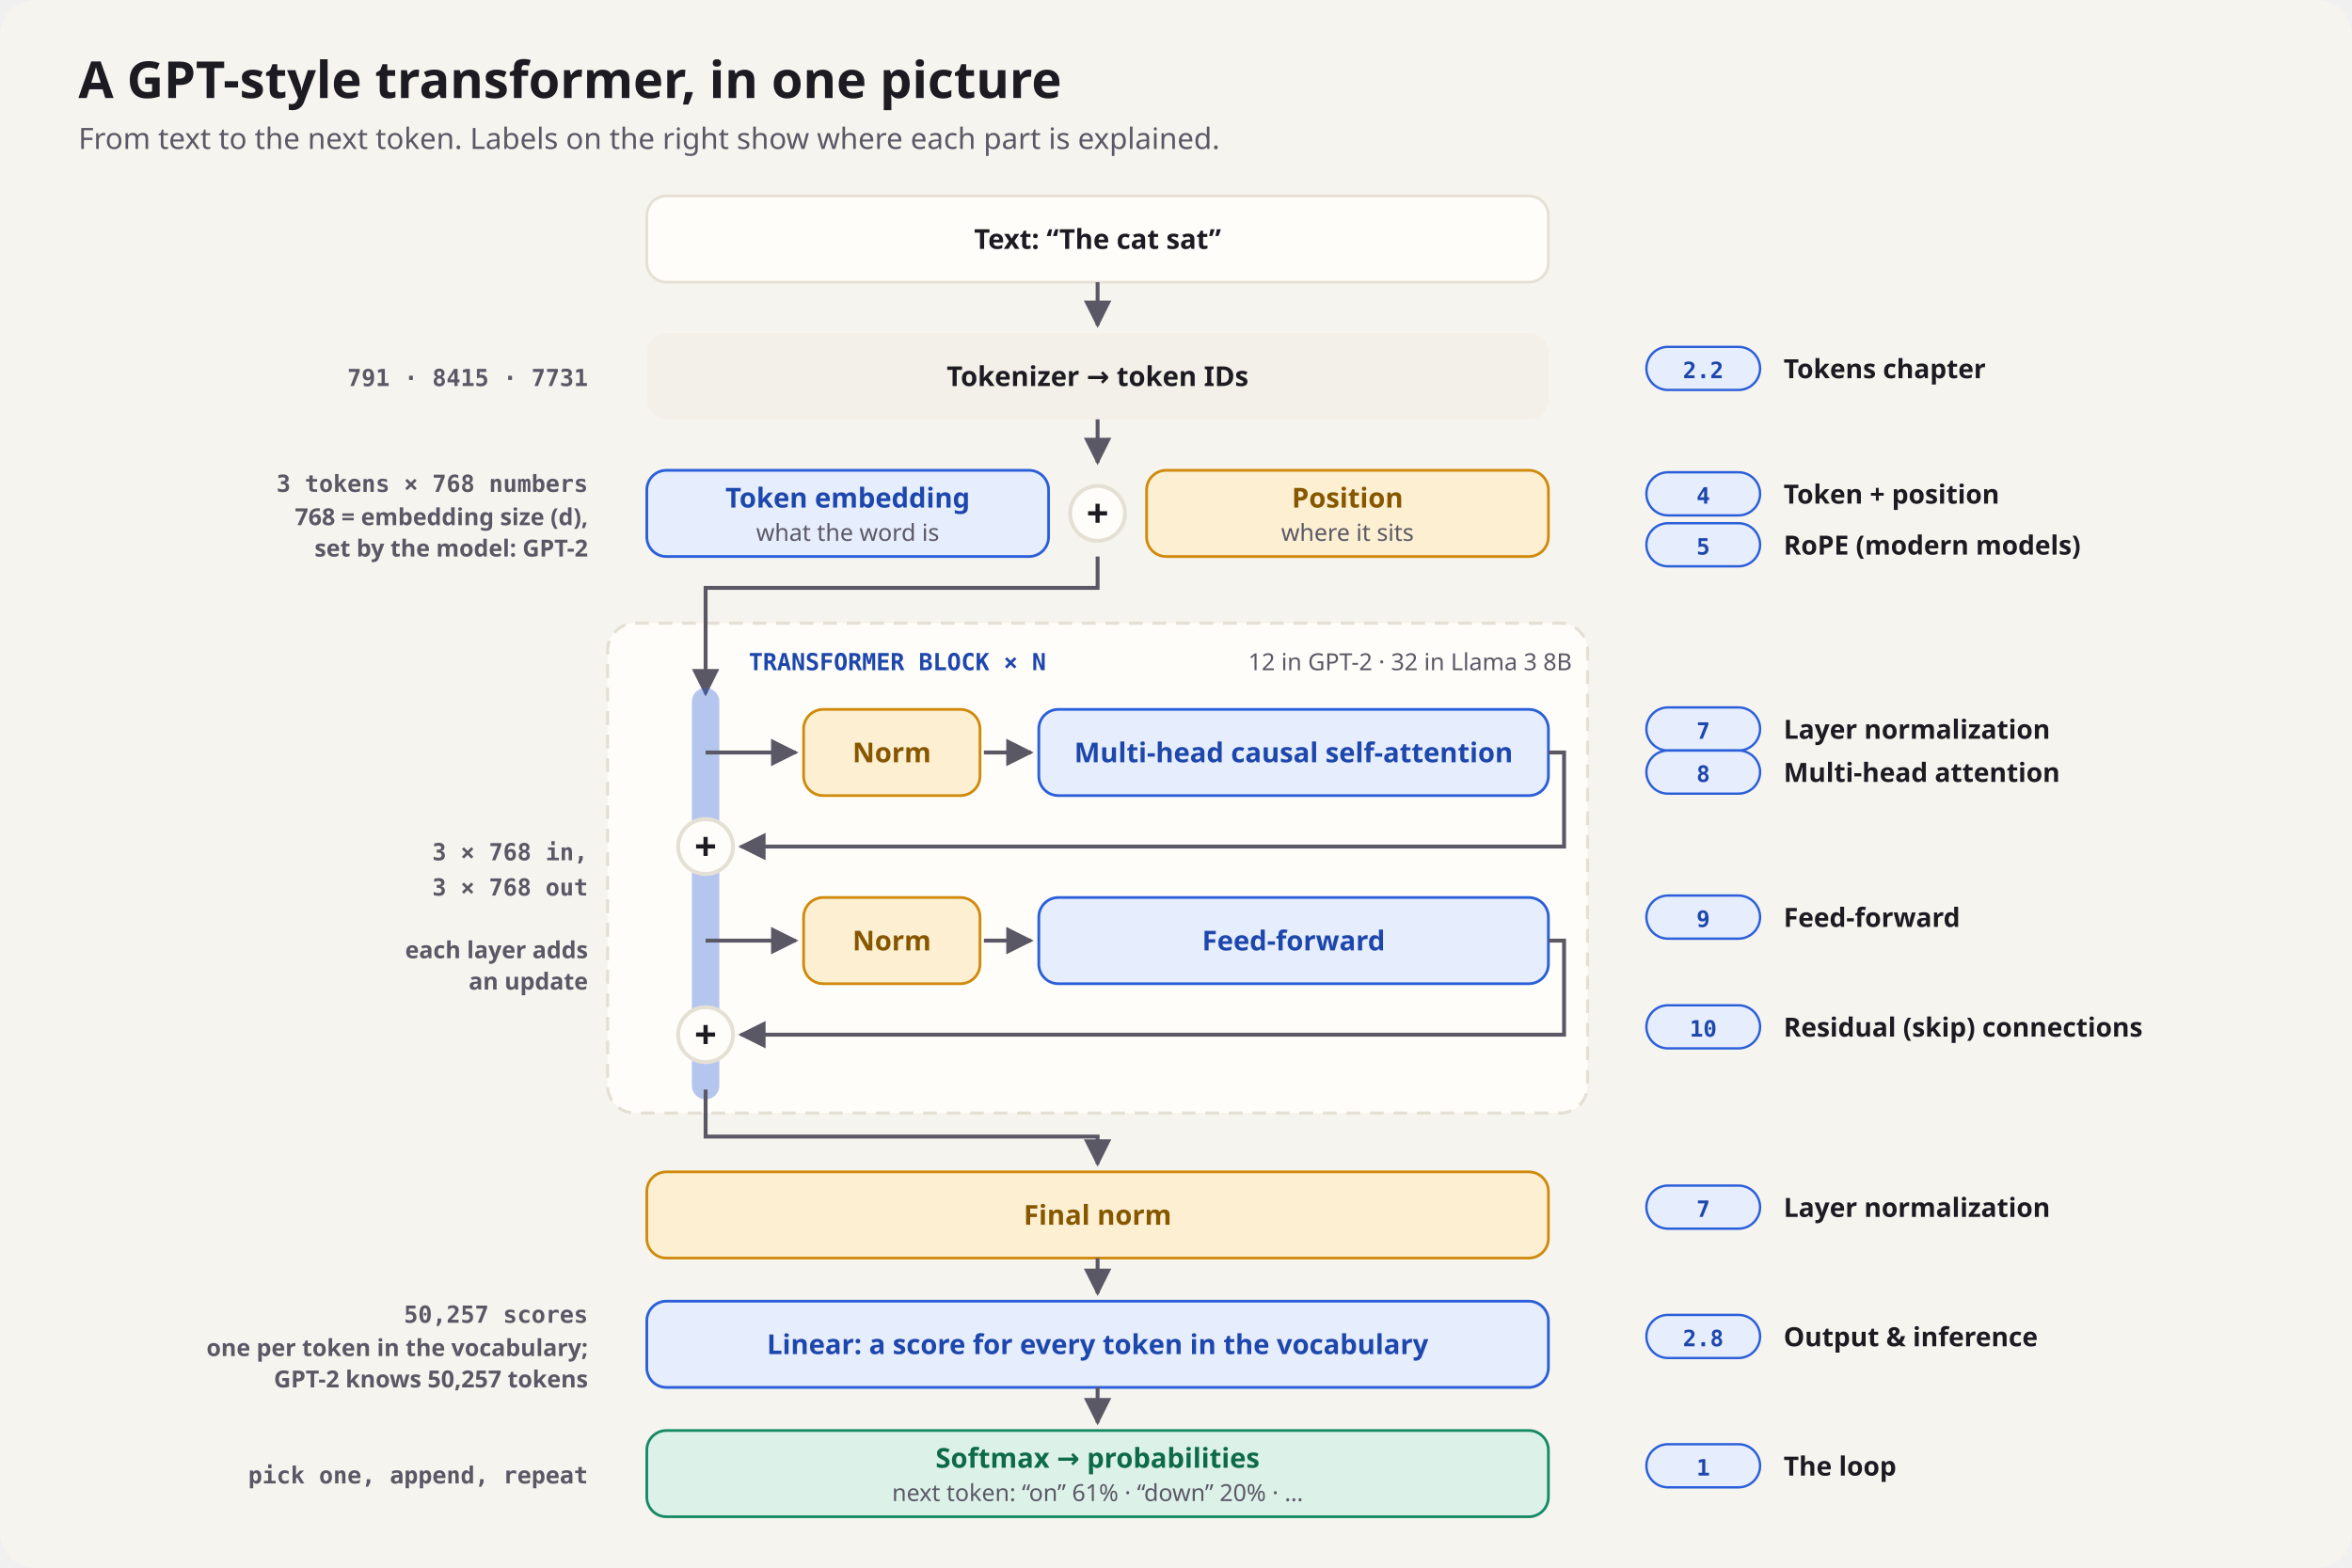
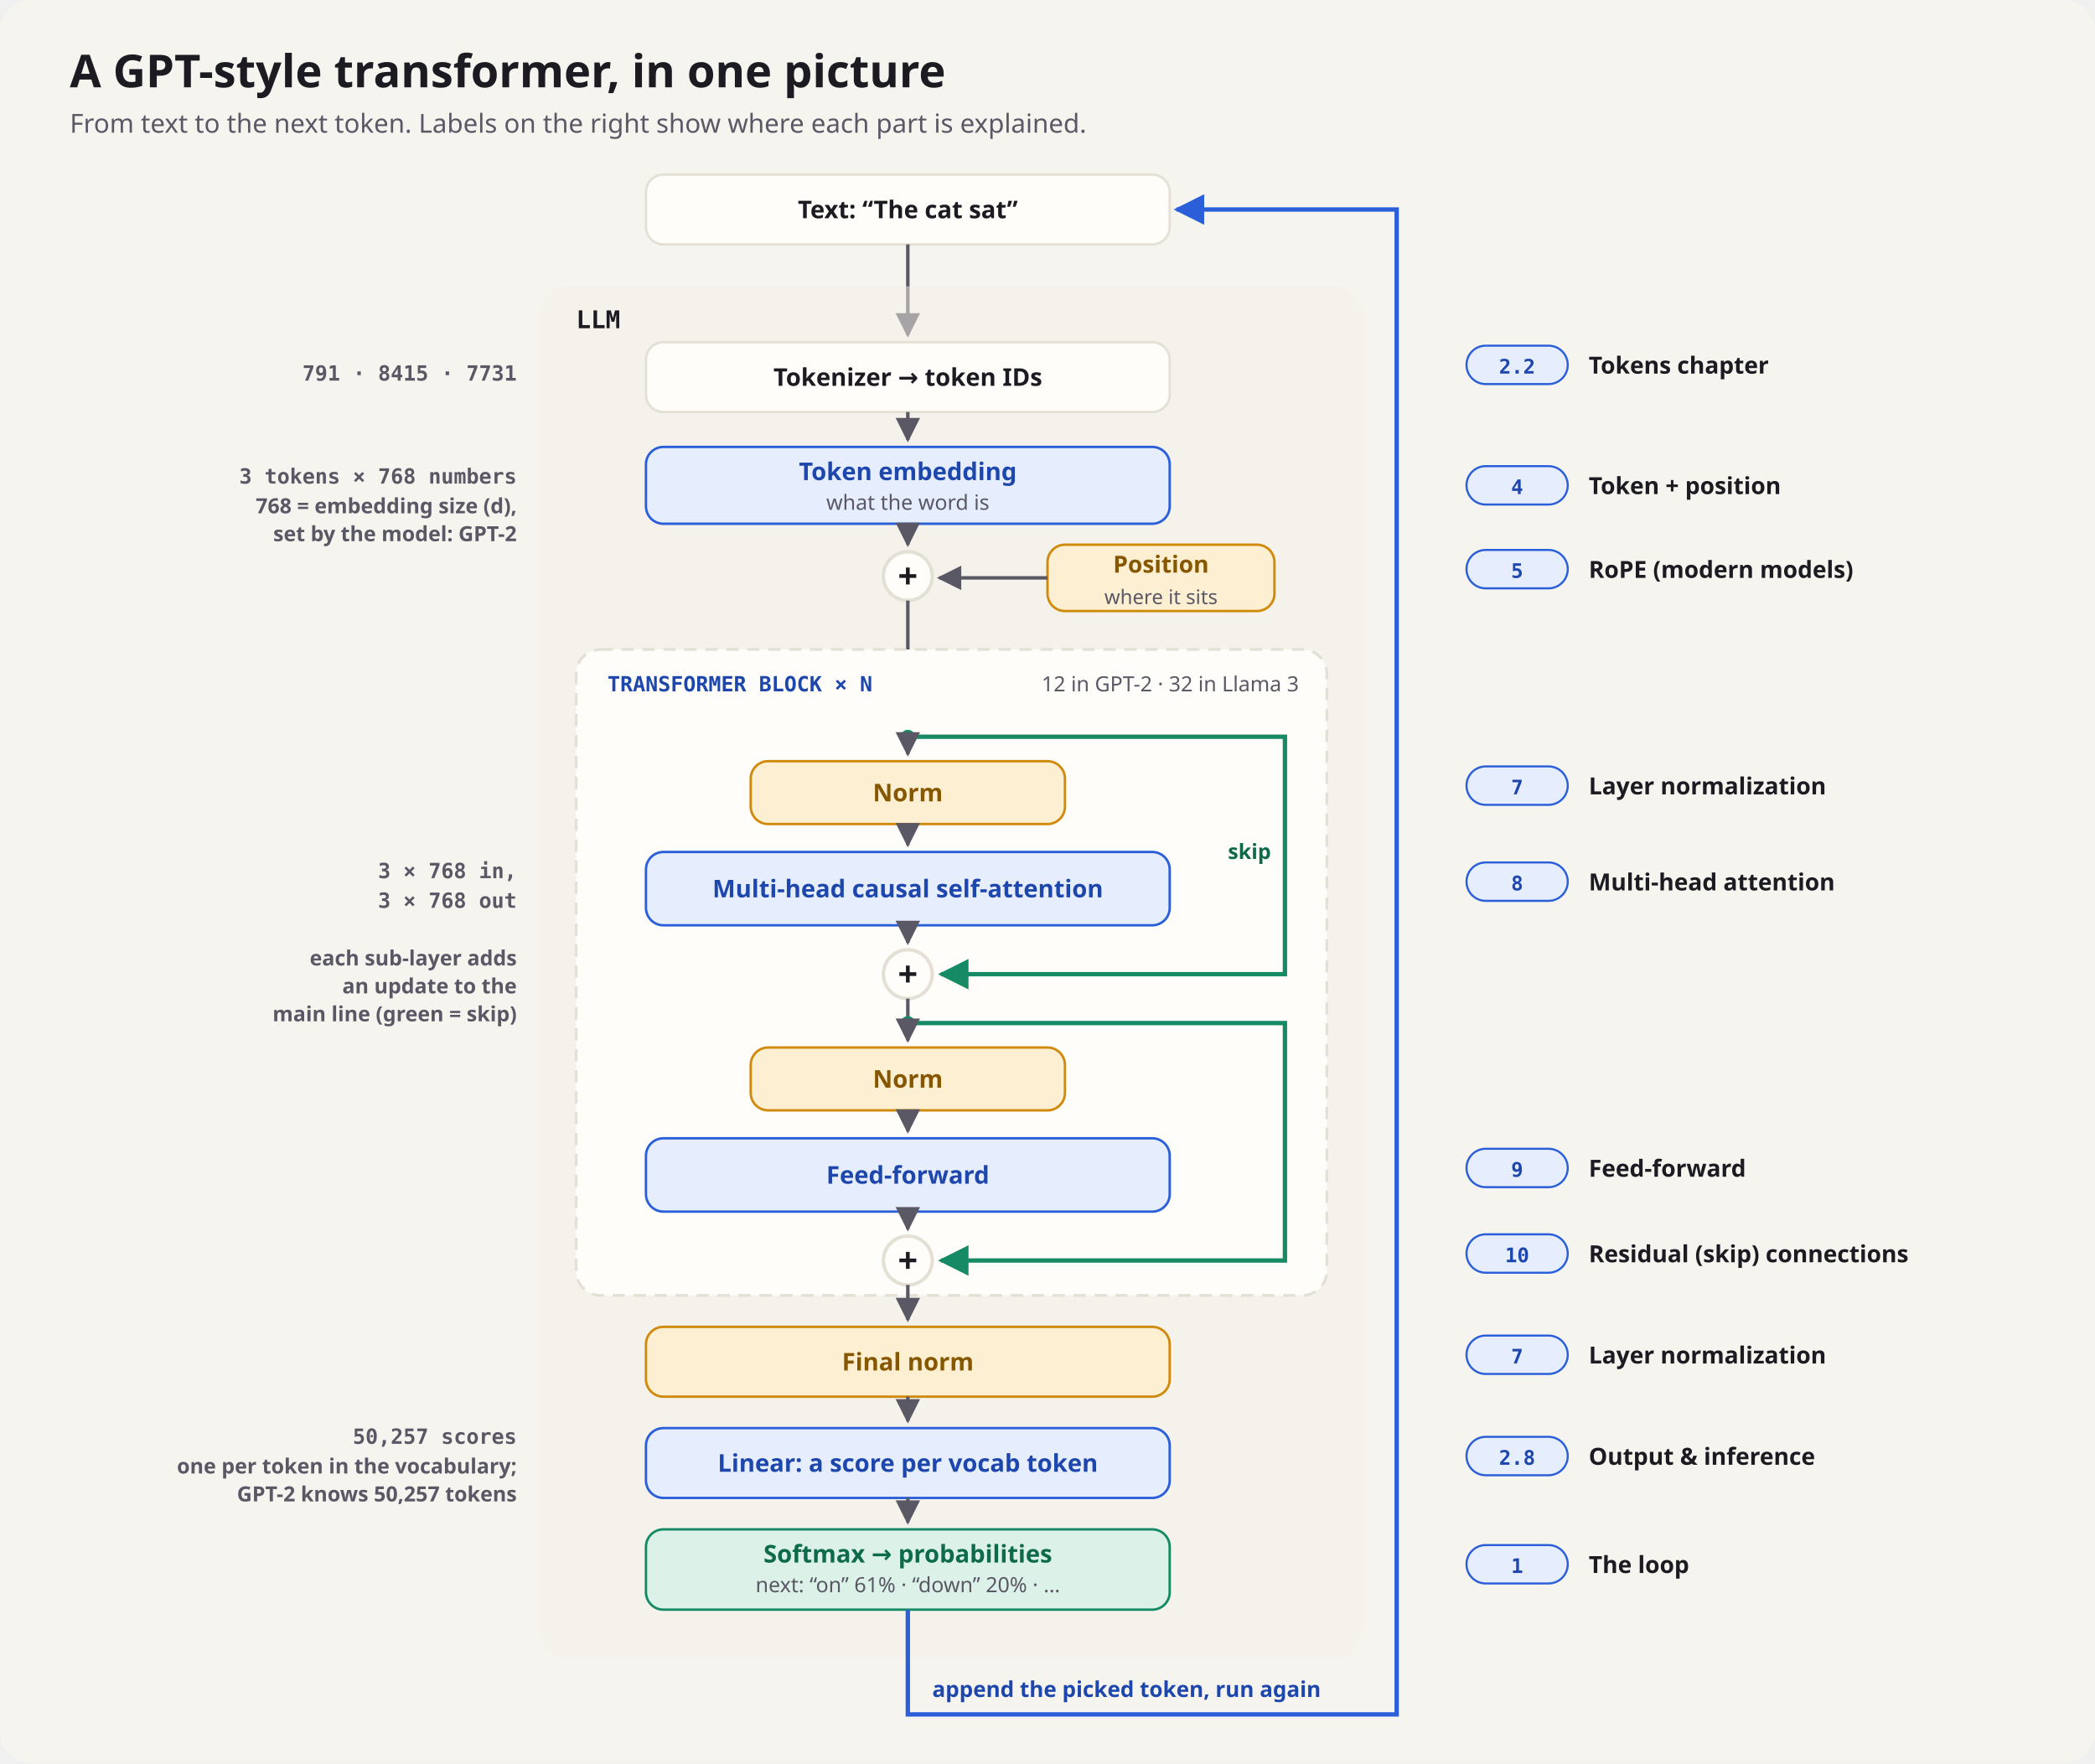
- <svg xmlns="http://www.w3.org/2000/svg" viewBox="0 0 1200 800" role="img" aria-labelledby="t d" font-family="'Schibsted Grotesk', ui-sans-serif, system-ui, sans-serif">
+ <svg xmlns="http://www.w3.org/2000/svg" viewBox="0 0 1200 1010" role="img" aria-labelledby="t d" font-family="'Schibsted Grotesk', ui-sans-serif, system-ui, sans-serif">
  <style>
    .bg{fill:#f6f4ef}.card{fill:#fffdf9;stroke:#e5e0d5}.sunk{fill:#f3f0e9}
    .ink{fill:#1c1b22}.muted{fill:#5b5866}.onacc{fill:#ffffff}
    .acc{fill:#2b5fd9}.accink{fill:#1d47ad}.accsoft{fill:#e6edfc}
    .pos{fill:#168a64}.posink{fill:#0d6a4b}.possoft{fill:#dcf2e8;stroke:#168a64}
    .neg{fill:#d24a2b}.negink{fill:#ad3417}.negsoft{fill:#fbe3da;stroke:#d24a2b}
    .heat{fill:#fcefd2;stroke:#d08a0c}.heatink{fill:#875700}.heatfill{fill:#d08a0c}
    .line{stroke:#5b5866;fill:none;stroke-width:2}.thin{stroke:#e5e0d5;fill:none;stroke-width:1.5}
    .dash{stroke:#2b5fd9;fill:none;stroke-width:2;stroke-dasharray:6 5}
    .sacc{stroke:#2b5fd9;fill:none;stroke-width:2.5}.sheat{stroke:#d08a0c;fill:none;stroke-width:2.5}
    .spos{stroke:#168a64;fill:none;stroke-width:2.5}.sneg{stroke:#d24a2b;fill:none;stroke-width:2.5}
    .edge{stroke:#2b5fd9;fill:none;stroke-width:1;opacity:.45}
    .stream{stroke:#2b5fd9;fill:none;stroke-width:14;stroke-linecap:round;opacity:.35}
    .row{fill:#f3f0e9}.hit{fill:#e6edfc;stroke:#2b5fd9}
    .mono{font-family:'JetBrains Mono',ui-monospace,Menlo,monospace}
    .head{font-size:13px;font-weight:700;letter-spacing:.08em}
    .arrowhead{fill:#5b5866}.arrowacc{fill:#2b5fd9}
  </style>
  <defs>
    <marker id="a" viewBox="0 0 10 10" refX="9" refY="5" markerWidth="7" markerHeight="7" orient="auto-start-reverse">
      <path d="M0 0L10 5L0 10z" class="arrowhead" />
    </marker>
+     <marker id="ap" viewBox="0 0 10 10" refX="9" refY="5" markerWidth="7" markerHeight="7" orient="auto-start-reverse">
+       <path d="M0 0L10 5L0 10z" class="pos" />
+     </marker>
+     <marker id="aa" viewBox="0 0 10 10" refX="9" refY="5" markerWidth="7" markerHeight="7" orient="auto-start-reverse">
+       <path d="M0 0L10 5L0 10z" class="arrowacc" />
+     </marker>
  </defs>
-   <rect class="bg" width="1200" height="800" rx="18" />
+   <rect class="bg" width="1200" height="1010" rx="18" />
  <text x="40" y="50" text-anchor="start" class="ink" font-size="26" font-weight="700">A GPT-style transformer, in one picture</text>
  <text x="40" y="76" text-anchor="start" class="muted" font-size="15">From text to the next token. Labels on the right show where each part is explained.</text>
-   <rect class="card" x="330" y="100" width="460" height="44" rx="10" stroke-width="1.4" />
-   <text x="560.0" y="127.0" text-anchor="middle" class="ink" font-size="14" font-weight="700">Text: “The cat sat”</text>
-   <line class="line" x1="560" y1="144" x2="560" y2="166" marker-end="url(#a)" />
-   <rect class="sunk" x="330" y="170" width="460" height="44" rx="10" stroke-width="1.4" />
-   <text x="560.0" y="197.0" text-anchor="middle" class="ink" font-size="14" font-weight="700">Tokenizer → token IDs</text>
-   <text x="300" y="197" text-anchor="end" class="muted mono" font-size="12" font-weight="600">791 · 8415 · 7731</text>
-   <rect class="hit" x="840" y="177" width="58" height="22" rx="11" stroke-width="1.2" />
-   <text x="869" y="193" text-anchor="middle" class="accink mono" font-size="11.5" font-weight="700">2.2</text>
-   <text x="910" y="193" text-anchor="start" class="ink" font-size="13.5" font-weight="600">Tokens chapter</text>
-   <line class="line" x1="560" y1="214" x2="560" y2="236" marker-end="url(#a)" />
-   <rect class="hit" x="330" y="240" width="205" height="44" rx="10" stroke-width="1.4" />
-   <text x="432.5" y="259" text-anchor="middle" class="accink" font-size="14" font-weight="700">Token embedding</text>
-   <text x="432.5" y="276" text-anchor="middle" class="muted" font-size="12">what the word is</text>
-   <circle class="card" cx="560" cy="262" r="14" stroke-width="2" />
-   <text x="560" y="269" text-anchor="middle" class="ink" font-size="20" font-weight="700">+</text>
-   <rect class="heat" x="585" y="240" width="205" height="44" rx="10" stroke-width="1.4" />
-   <text x="687.5" y="259" text-anchor="middle" class="heatink" font-size="14" font-weight="700">Position</text>
-   <text x="687.5" y="276" text-anchor="middle" class="muted" font-size="12">where it sits</text>
-   <text x="300" y="251" text-anchor="end" class="muted mono" font-size="12" font-weight="600">3 tokens × 768 numbers</text>
-   <text x="300" y="268" text-anchor="end" class="muted" font-size="12" font-weight="600">768 = embedding size (d),</text>
-   <text x="300" y="284" text-anchor="end" class="muted" font-size="12" font-weight="600">set by the model: GPT-2</text>
-   <rect class="hit" x="840" y="241" width="58" height="22" rx="11" stroke-width="1.2" />
-   <text x="869" y="257" text-anchor="middle" class="accink mono" font-size="11.5" font-weight="700">4</text>
-   <text x="910" y="257" text-anchor="start" class="ink" font-size="13.5" font-weight="600">Token + position</text>
+   <rect class="card" x="370" y="100" width="300" height="40" rx="10" stroke-width="1.4" />
+   <text x="520.0" y="125.0" text-anchor="middle" class="ink" font-size="14" font-weight="700">Text: “The cat sat”</text>
+   <line class="line" x1="520" y1="140" x2="520" y2="192" marker-end="url(#a)" />
+   <rect class="sunk" x="310" y="164" width="470" height="786" rx="16" stroke-width="1.4" stroke-dasharray="3 4" fill-opacity="0.5" />
+   <text x="330" y="188" text-anchor="start" class="ink mono" font-size="14" font-weight="700">LLM</text>
+   <rect class="card" x="370" y="196" width="300" height="40" rx="10" stroke-width="1.4" />
+   <text x="520.0" y="221.0" text-anchor="middle" class="ink" font-size="14" font-weight="700">Tokenizer → token IDs</text>
+   <text x="296" y="218" text-anchor="end" class="muted mono" font-size="12" font-weight="600">791 · 8415 · 7731</text>
+   <rect class="hit" x="840" y="198" width="58" height="22" rx="11" stroke-width="1.2" />
+   <text x="869" y="214" text-anchor="middle" class="accink mono" font-size="11.5" font-weight="700">2.2</text>
+   <text x="910" y="214" text-anchor="start" class="ink" font-size="13.5" font-weight="600">Tokens chapter</text>
+   <line class="line" x1="520" y1="236" x2="520" y2="252" marker-end="url(#a)" />
+   <rect class="hit" x="370" y="256" width="300" height="44" rx="10" stroke-width="1.4" />
+   <text x="520.0" y="275" text-anchor="middle" class="accink" font-size="14" font-weight="700">Token embedding</text>
+   <text x="520.0" y="292" text-anchor="middle" class="muted" font-size="12">what the word is</text>
+   <line class="line" x1="520" y1="300" x2="520" y2="312" marker-end="url(#a)" />
+   <circle class="card" cx="520" cy="330" r="14" stroke-width="2" />
+   <text x="520" y="337" text-anchor="middle" class="ink" font-size="20" font-weight="700">+</text>
+   <rect class="heat" x="600" y="312" width="130" height="38" rx="10" stroke-width="1.4" />
+   <text x="665" y="328" text-anchor="middle" class="heatink" font-size="13.5" font-weight="700">Position</text>
+   <text x="665" y="346" text-anchor="middle" class="muted" font-size="11.5">where it sits</text>
+   <line class="line" x1="600" y1="331" x2="538" y2="331" marker-end="url(#a)" />
+   <text x="296" y="277" text-anchor="end" class="muted mono" font-size="12" font-weight="600">3 tokens × 768 numbers</text>
+   <text x="296" y="294" text-anchor="end" class="muted" font-size="12" font-weight="600">768 = embedding size (d),</text>
+   <text x="296" y="310" text-anchor="end" class="muted" font-size="12" font-weight="600">set by the model: GPT-2</text>
  <rect class="hit" x="840" y="267" width="58" height="22" rx="11" stroke-width="1.2" />
-   <text x="869" y="283" text-anchor="middle" class="accink mono" font-size="11.5" font-weight="700">5</text>
-   <text x="910" y="283" text-anchor="start" class="ink" font-size="13.5" font-weight="600">RoPE (modern models)</text>
-   <rect class="card" x="310" y="318" width="500" height="250" rx="14" stroke-width="1.6" stroke-dasharray="7 5" />
-   <text x="802" y="342" text-anchor="end" class="muted" font-size="12">12 in GPT-2 · 32 in Llama 3 8B</text>
-   <text x="382" y="342" text-anchor="start" class="accink mono" font-size="12" font-weight="700">TRANSFORMER BLOCK × N</text>
-   <path class="line" d="M560 284 V300 H360 V354" marker-end="url(#a)" />
-   <line class="stream" x1="360" y1="358" x2="360" y2="554" />
-   <line class="line" x1="360" y1="384" x2="406" y2="384" marker-end="url(#a)" />
-   <rect class="heat" x="410" y="362" width="90" height="44" rx="10" stroke-width="1.4" />
-   <text x="455.0" y="389.0" text-anchor="middle" class="heatink" font-size="14" font-weight="700">Norm</text>
-   <line class="line" x1="502" y1="384" x2="526" y2="384" marker-end="url(#a)" />
-   <rect class="hit" x="530" y="362" width="260" height="44" rx="10" stroke-width="1.4" />
-   <text x="660.0" y="389.0" text-anchor="middle" class="accink" font-size="14" font-weight="700">Multi-head causal self-attention</text>
-   <path class="line" d="M790 384 H798 V432 H378" marker-end="url(#a)" />
-   <circle class="card" cx="360" cy="432" r="14" stroke-width="2" />
-   <text x="360" y="439" text-anchor="middle" class="ink" font-size="20" font-weight="700">+</text>
-   <rect class="hit" x="840" y="361" width="58" height="22" rx="11" stroke-width="1.2" />
-   <text x="869" y="377" text-anchor="middle" class="accink mono" font-size="11.5" font-weight="700">7</text>
-   <text x="910" y="377" text-anchor="start" class="ink" font-size="13.5" font-weight="600">Layer normalization</text>
-   <rect class="hit" x="840" y="383" width="58" height="22" rx="11" stroke-width="1.2" />
-   <text x="869" y="399" text-anchor="middle" class="accink mono" font-size="11.5" font-weight="700">8</text>
-   <text x="910" y="399" text-anchor="start" class="ink" font-size="13.5" font-weight="600">Multi-head attention</text>
-   <line class="line" x1="360" y1="480" x2="406" y2="480" marker-end="url(#a)" />
-   <rect class="heat" x="410" y="458" width="90" height="44" rx="10" stroke-width="1.4" />
-   <text x="455.0" y="485.0" text-anchor="middle" class="heatink" font-size="14" font-weight="700">Norm</text>
-   <line class="line" x1="502" y1="480" x2="526" y2="480" marker-end="url(#a)" />
-   <rect class="hit" x="530" y="458" width="260" height="44" rx="10" stroke-width="1.4" />
-   <text x="660.0" y="485.0" text-anchor="middle" class="accink" font-size="14" font-weight="700">Feed-forward</text>
-   <path class="line" d="M790 480 H798 V528 H378" marker-end="url(#a)" />
-   <circle class="card" cx="360" cy="528" r="14" stroke-width="2" />
-   <text x="360" y="535" text-anchor="middle" class="ink" font-size="20" font-weight="700">+</text>
-   <rect class="hit" x="840" y="457" width="58" height="22" rx="11" stroke-width="1.2" />
-   <text x="869" y="473" text-anchor="middle" class="accink mono" font-size="11.5" font-weight="700">9</text>
-   <text x="910" y="473" text-anchor="start" class="ink" font-size="13.5" font-weight="600">Feed-forward</text>
-   <rect class="hit" x="840" y="513" width="58" height="22" rx="11" stroke-width="1.2" />
-   <text x="869" y="529" text-anchor="middle" class="accink mono" font-size="11.5" font-weight="700">10</text>
-   <text x="910" y="529" text-anchor="start" class="ink" font-size="13.5" font-weight="600">Residual (skip) connections</text>
-   <text x="300" y="439" text-anchor="end" class="muted mono" font-size="12" font-weight="600">3 × 768 in,</text>
-   <text x="300" y="457" text-anchor="end" class="muted mono" font-size="12" font-weight="600">3 × 768 out</text>
-   <text x="300" y="489" text-anchor="end" class="muted" font-size="12" font-weight="600">each layer adds</text>
-   <text x="300" y="505" text-anchor="end" class="muted" font-size="12" font-weight="600">an update</text>
-   <path class="line" d="M360 556 V580 H560 V594" marker-end="url(#a)" />
-   <rect class="heat" x="330" y="598" width="460" height="44" rx="10" stroke-width="1.4" />
-   <text x="560.0" y="625.0" text-anchor="middle" class="heatink" font-size="14" font-weight="700">Final norm</text>
-   <rect class="hit" x="840" y="605" width="58" height="22" rx="11" stroke-width="1.2" />
-   <text x="869" y="621" text-anchor="middle" class="accink mono" font-size="11.5" font-weight="700">7</text>
-   <text x="910" y="621" text-anchor="start" class="ink" font-size="13.5" font-weight="600">Layer normalization</text>
-   <line class="line" x1="560" y1="642" x2="560" y2="660" marker-end="url(#a)" />
-   <rect class="hit" x="330" y="664" width="460" height="44" rx="10" stroke-width="1.4" />
-   <text x="560.0" y="691.0" text-anchor="middle" class="accink" font-size="14" font-weight="700">Linear: a score for every token in the vocabulary</text>
-   <text x="300" y="675" text-anchor="end" class="muted mono" font-size="12" font-weight="600">50,257 scores</text>
-   <text x="300" y="692" text-anchor="end" class="muted" font-size="12" font-weight="600">one per token in the vocabulary;</text>
-   <text x="300" y="708" text-anchor="end" class="muted" font-size="12" font-weight="600">GPT-2 knows 50,257 tokens</text>
-   <rect class="hit" x="840" y="671" width="58" height="22" rx="11" stroke-width="1.2" />
-   <text x="869" y="687" text-anchor="middle" class="accink mono" font-size="11.5" font-weight="700">2.8</text>
-   <text x="910" y="687" text-anchor="start" class="ink" font-size="13.5" font-weight="600">Output &amp; inference</text>
-   <line class="line" x1="560" y1="708" x2="560" y2="726" marker-end="url(#a)" />
-   <rect class="possoft" x="330" y="730" width="460" height="44" rx="10" stroke-width="1.4" />
-   <text x="560.0" y="749" text-anchor="middle" class="posink" font-size="14" font-weight="700">Softmax → probabilities</text>
-   <text x="560.0" y="766" text-anchor="middle" class="muted" font-size="12">next token: “on” 61% · “down” 20% · …</text>
-   <text x="300" y="757" text-anchor="end" class="muted mono" font-size="12" font-weight="600">pick one, append, repeat</text>
-   <rect class="hit" x="840" y="737" width="58" height="22" rx="11" stroke-width="1.2" />
-   <text x="869" y="753" text-anchor="middle" class="accink mono" font-size="11.5" font-weight="700">1</text>
-   <text x="910" y="753" text-anchor="start" class="ink" font-size="13.5" font-weight="600">The loop</text>
+   <text x="869" y="283" text-anchor="middle" class="accink mono" font-size="11.5" font-weight="700">4</text>
+   <text x="910" y="283" text-anchor="start" class="ink" font-size="13.5" font-weight="600">Token + position</text>
+   <rect class="hit" x="840" y="315" width="58" height="22" rx="11" stroke-width="1.2" />
+   <text x="869" y="331" text-anchor="middle" class="accink mono" font-size="11.5" font-weight="700">5</text>
+   <text x="910" y="331" text-anchor="start" class="ink" font-size="13.5" font-weight="600">RoPE (modern models)</text>
+   <line class="line" x1="520" y1="344" x2="520" y2="418" marker-end="url(#a)" />
+   <rect class="card" x="330" y="372" width="430" height="370" rx="14" stroke-width="1.6" stroke-dasharray="7 5" />
+   <text x="348" y="396" text-anchor="start" class="accink mono" font-size="12" font-weight="700">TRANSFORMER BLOCK × N</text>
+   <text x="744" y="396" text-anchor="end" class="muted" font-size="12">12 in GPT-2 · 32 in Llama 3</text>
+   <circle class="pos" cx="520" cy="422" r="4" />
+   <path class="spos" fill="none" d="M520 422 H736 V558 H539" marker-end="url(#ap)" />
+   <line class="line" x1="520" y1="422" x2="520" y2="432" marker-end="url(#a)" />
+   <rect class="heat" x="430" y="436" width="180" height="36" rx="10" stroke-width="1.4" />
+   <text x="520.0" y="459.0" text-anchor="middle" class="heatink" font-size="14" font-weight="700">Norm</text>
+   <line class="line" x1="520" y1="472" x2="520" y2="484" marker-end="url(#a)" />
+   <rect class="hit" x="370" y="488" width="300" height="42" rx="10" stroke-width="1.4" />
+   <text x="520.0" y="514.0" text-anchor="middle" class="accink" font-size="14" font-weight="700">Multi-head causal self-attention</text>
+   <line class="line" x1="520" y1="530" x2="520" y2="540" marker-end="url(#a)" />
+   <circle class="card" cx="520" cy="558" r="14" stroke-width="2" />
+   <text x="520" y="565" text-anchor="middle" class="ink" font-size="20" font-weight="700">+</text>
+   <rect class="hit" x="840" y="439" width="58" height="22" rx="11" stroke-width="1.2" />
+   <text x="869" y="455" text-anchor="middle" class="accink mono" font-size="11.5" font-weight="700">7</text>
+   <text x="910" y="455" text-anchor="start" class="ink" font-size="13.5" font-weight="600">Layer normalization</text>
+   <rect class="hit" x="840" y="494" width="58" height="22" rx="11" stroke-width="1.2" />
+   <text x="869" y="510" text-anchor="middle" class="accink mono" font-size="11.5" font-weight="700">8</text>
+   <text x="910" y="510" text-anchor="start" class="ink" font-size="13.5" font-weight="600">Multi-head attention</text>
+   <line class="line" x1="520" y1="572" x2="520" y2="586" />
+   <circle class="pos" cx="520" cy="586" r="4" />
+   <path class="spos" fill="none" d="M520 586 H736 V722 H539" marker-end="url(#ap)" />
+   <line class="line" x1="520" y1="586" x2="520" y2="596" marker-end="url(#a)" />
+   <rect class="heat" x="430" y="600" width="180" height="36" rx="10" stroke-width="1.4" />
+   <text x="520.0" y="623.0" text-anchor="middle" class="heatink" font-size="14" font-weight="700">Norm</text>
+   <line class="line" x1="520" y1="636" x2="520" y2="648" marker-end="url(#a)" />
+   <rect class="hit" x="370" y="652" width="300" height="42" rx="10" stroke-width="1.4" />
+   <text x="520.0" y="678.0" text-anchor="middle" class="accink" font-size="14" font-weight="700">Feed-forward</text>
+   <line class="line" x1="520" y1="694" x2="520" y2="704" marker-end="url(#a)" />
+   <circle class="card" cx="520" cy="722" r="14" stroke-width="2" />
+   <text x="520" y="729" text-anchor="middle" class="ink" font-size="20" font-weight="700">+</text>
+   <rect class="hit" x="840" y="658" width="58" height="22" rx="11" stroke-width="1.2" />
+   <text x="869" y="674" text-anchor="middle" class="accink mono" font-size="11.5" font-weight="700">9</text>
+   <text x="910" y="674" text-anchor="start" class="ink" font-size="13.5" font-weight="600">Feed-forward</text>
+   <rect class="hit" x="840" y="707" width="58" height="22" rx="11" stroke-width="1.2" />
+   <text x="869" y="723" text-anchor="middle" class="accink mono" font-size="11.5" font-weight="700">10</text>
+   <text x="910" y="723" text-anchor="start" class="ink" font-size="13.5" font-weight="600">Residual (skip) connections</text>
+   <text x="728" y="492" text-anchor="end" class="posink" font-size="12" font-weight="700">skip</text>
+   <text x="296" y="503" text-anchor="end" class="muted mono" font-size="12" font-weight="600">3 × 768 in,</text>
+   <text x="296" y="520" text-anchor="end" class="muted mono" font-size="12" font-weight="600">3 × 768 out</text>
+   <text x="296" y="553" text-anchor="end" class="muted" font-size="12" font-weight="600">each sub-layer adds</text>
+   <text x="296" y="569" text-anchor="end" class="muted" font-size="12" font-weight="600">an update to the</text>
+   <text x="296" y="585" text-anchor="end" class="muted" font-size="12" font-weight="600">main line (green = skip)</text>
+   <line class="line" x1="520" y1="736" x2="520" y2="756" marker-end="url(#a)" />
+   <rect class="heat" x="370" y="760" width="300" height="40" rx="10" stroke-width="1.4" />
+   <text x="520.0" y="785.0" text-anchor="middle" class="heatink" font-size="14" font-weight="700">Final norm</text>
+   <rect class="hit" x="840" y="765" width="58" height="22" rx="11" stroke-width="1.2" />
+   <text x="869" y="781" text-anchor="middle" class="accink mono" font-size="11.5" font-weight="700">7</text>
+   <text x="910" y="781" text-anchor="start" class="ink" font-size="13.5" font-weight="600">Layer normalization</text>
+   <line class="line" x1="520" y1="800" x2="520" y2="814" marker-end="url(#a)" />
+   <rect class="hit" x="370" y="818" width="300" height="40" rx="10" stroke-width="1.4" />
+   <text x="520.0" y="843.0" text-anchor="middle" class="accink" font-size="14" font-weight="700">Linear: a score per vocab token</text>
+   <text x="296" y="827" text-anchor="end" class="muted mono" font-size="12" font-weight="600">50,257 scores</text>
+   <text x="296" y="844" text-anchor="end" class="muted" font-size="12" font-weight="600">one per token in the vocabulary;</text>
+   <text x="296" y="860" text-anchor="end" class="muted" font-size="12" font-weight="600">GPT-2 knows 50,257 tokens</text>
+   <rect class="hit" x="840" y="823" width="58" height="22" rx="11" stroke-width="1.2" />
+   <text x="869" y="839" text-anchor="middle" class="accink mono" font-size="11.5" font-weight="700">2.8</text>
+   <text x="910" y="839" text-anchor="start" class="ink" font-size="13.5" font-weight="600">Output &amp; inference</text>
+   <line class="line" x1="520" y1="858" x2="520" y2="872" marker-end="url(#a)" />
+   <rect class="possoft" x="370" y="876" width="300" height="46" rx="10" stroke-width="1.4" />
+   <text x="520.0" y="895" text-anchor="middle" class="posink" font-size="14" font-weight="700">Softmax → probabilities</text>
+   <text x="520.0" y="912" text-anchor="middle" class="muted" font-size="12">next: “on” 61% · “down” 20% · …</text>
+   <rect class="hit" x="840" y="885" width="58" height="22" rx="11" stroke-width="1.2" />
+   <text x="869" y="901" text-anchor="middle" class="accink mono" font-size="11.5" font-weight="700">1</text>
+   <text x="910" y="901" text-anchor="start" class="ink" font-size="13.5" font-weight="600">The loop</text>
+   <path class="sacc" fill="none" d="M520 922 V982 H800 V120 H674" marker-end="url(#aa)" />
+   <text x="534" y="972" text-anchor="start" class="accink" font-size="12.5" font-weight="700">append the picked token, run again</text>
</svg>
